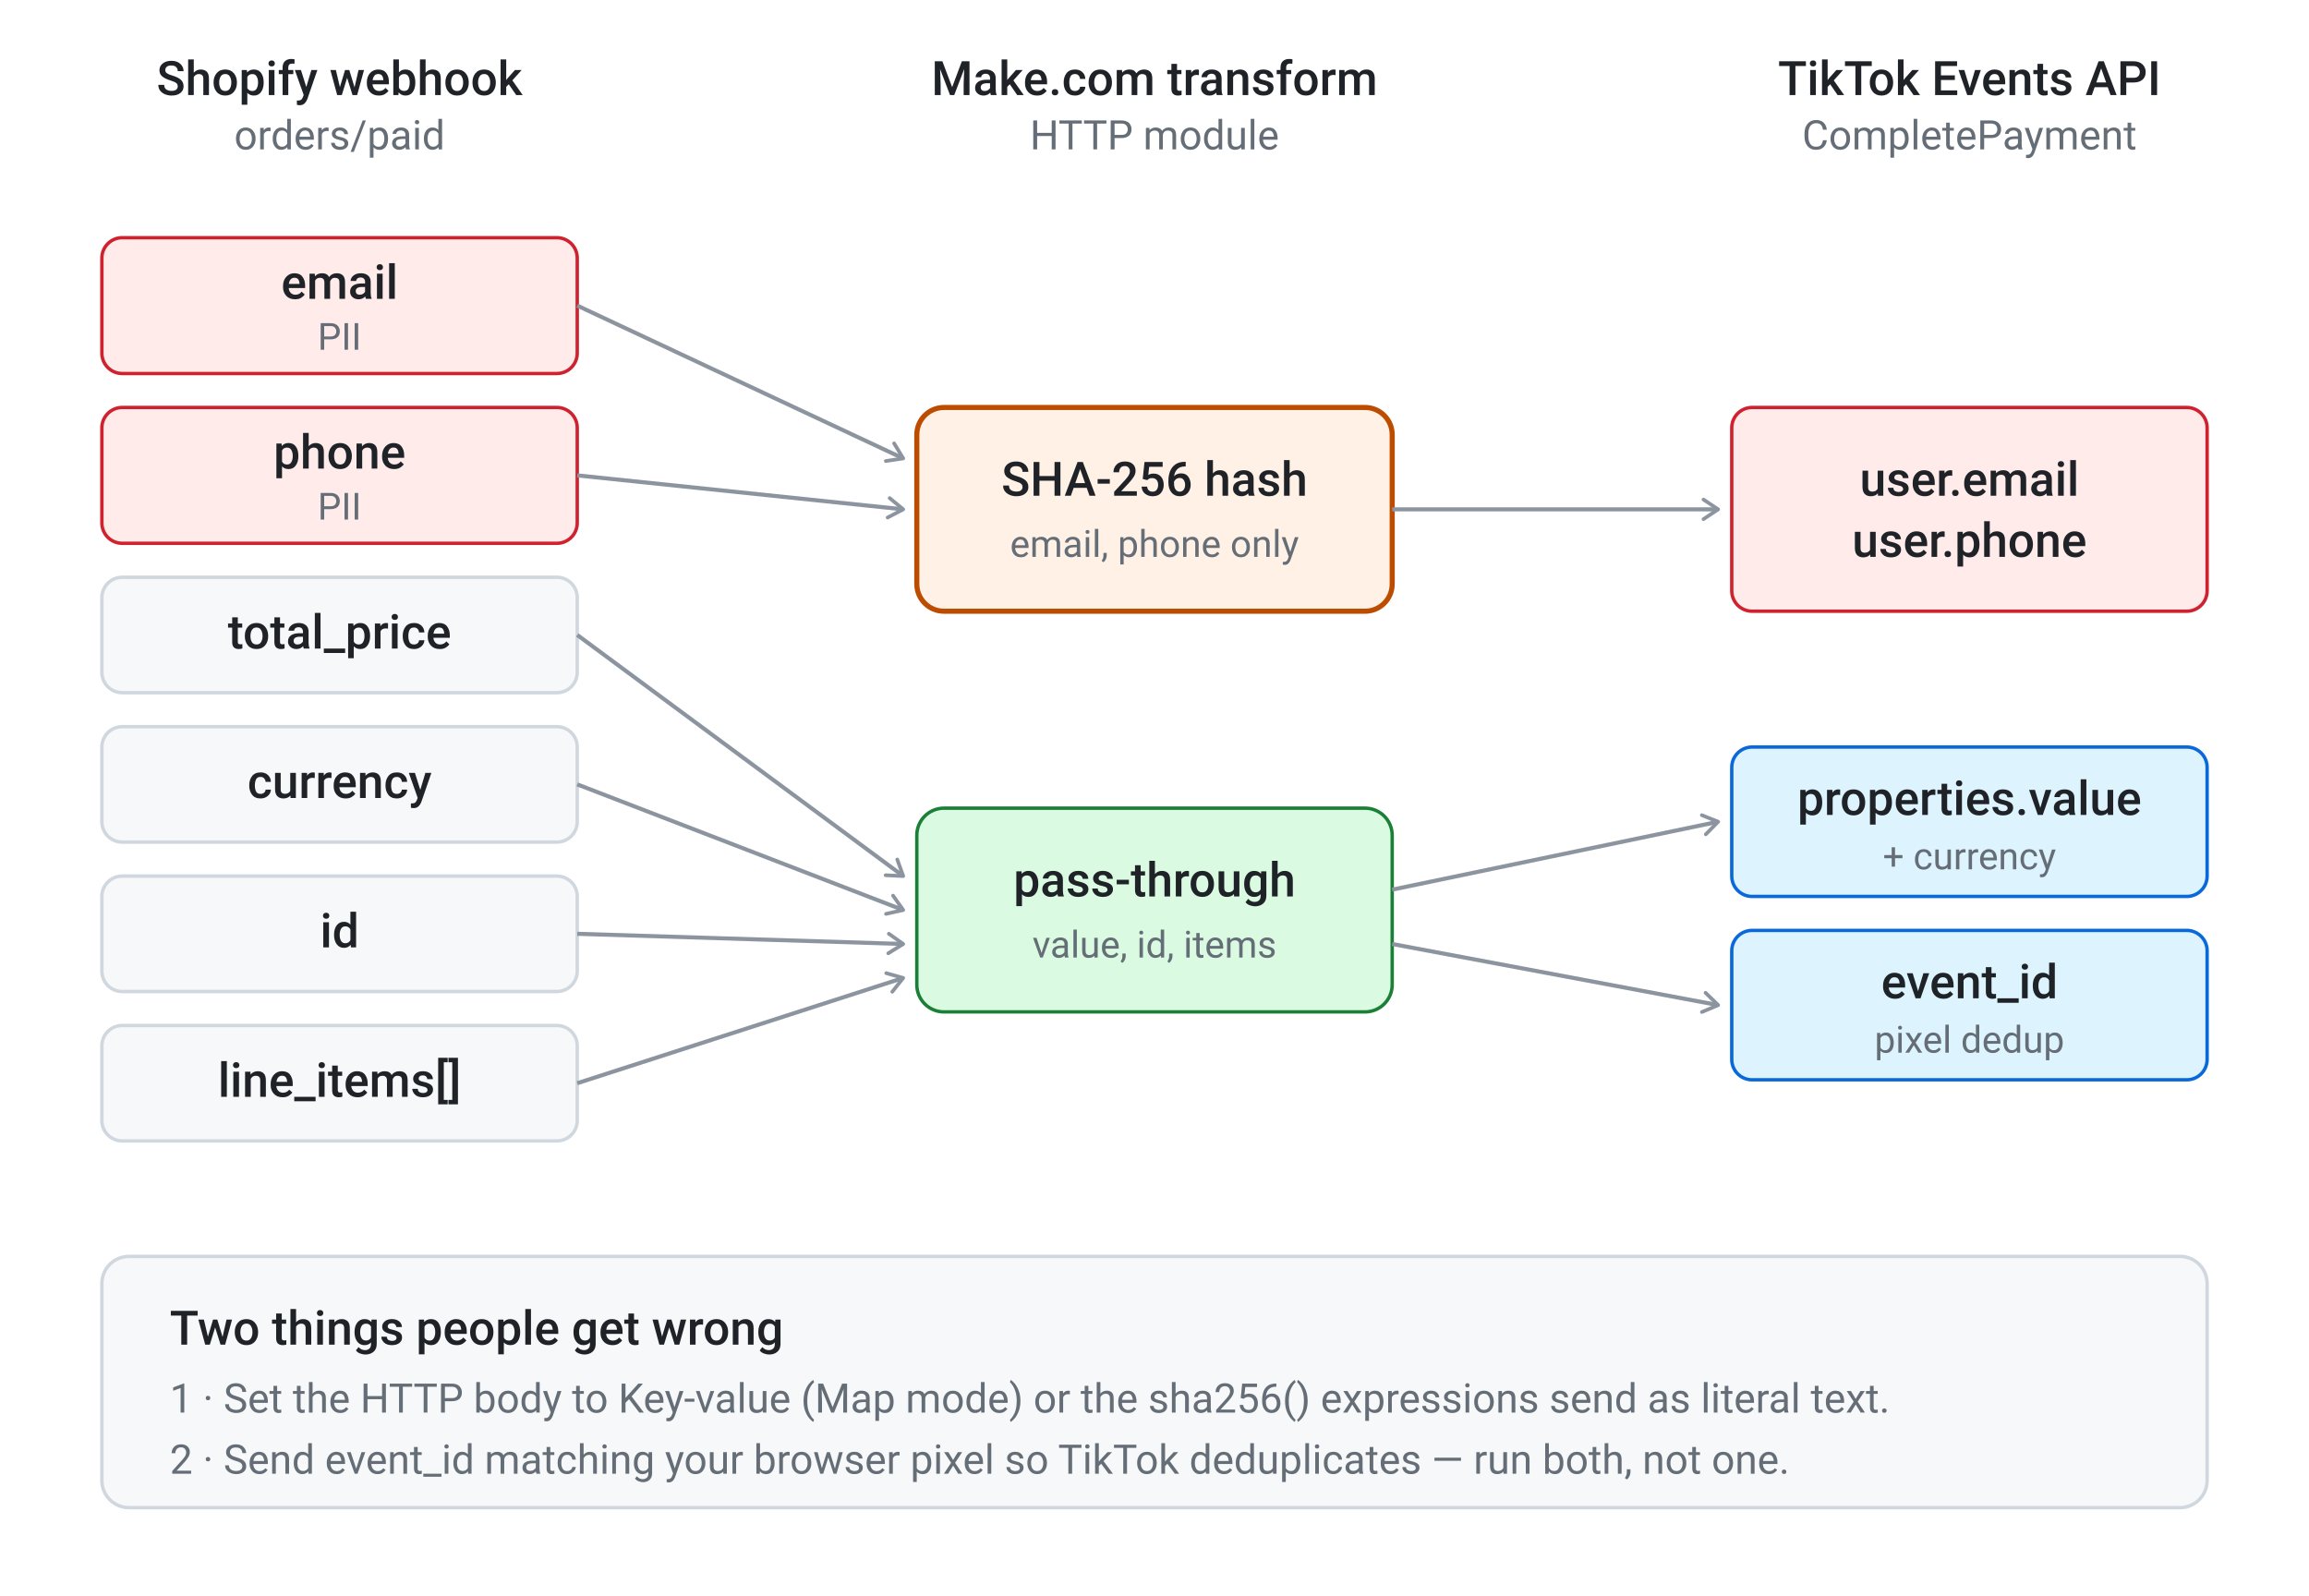
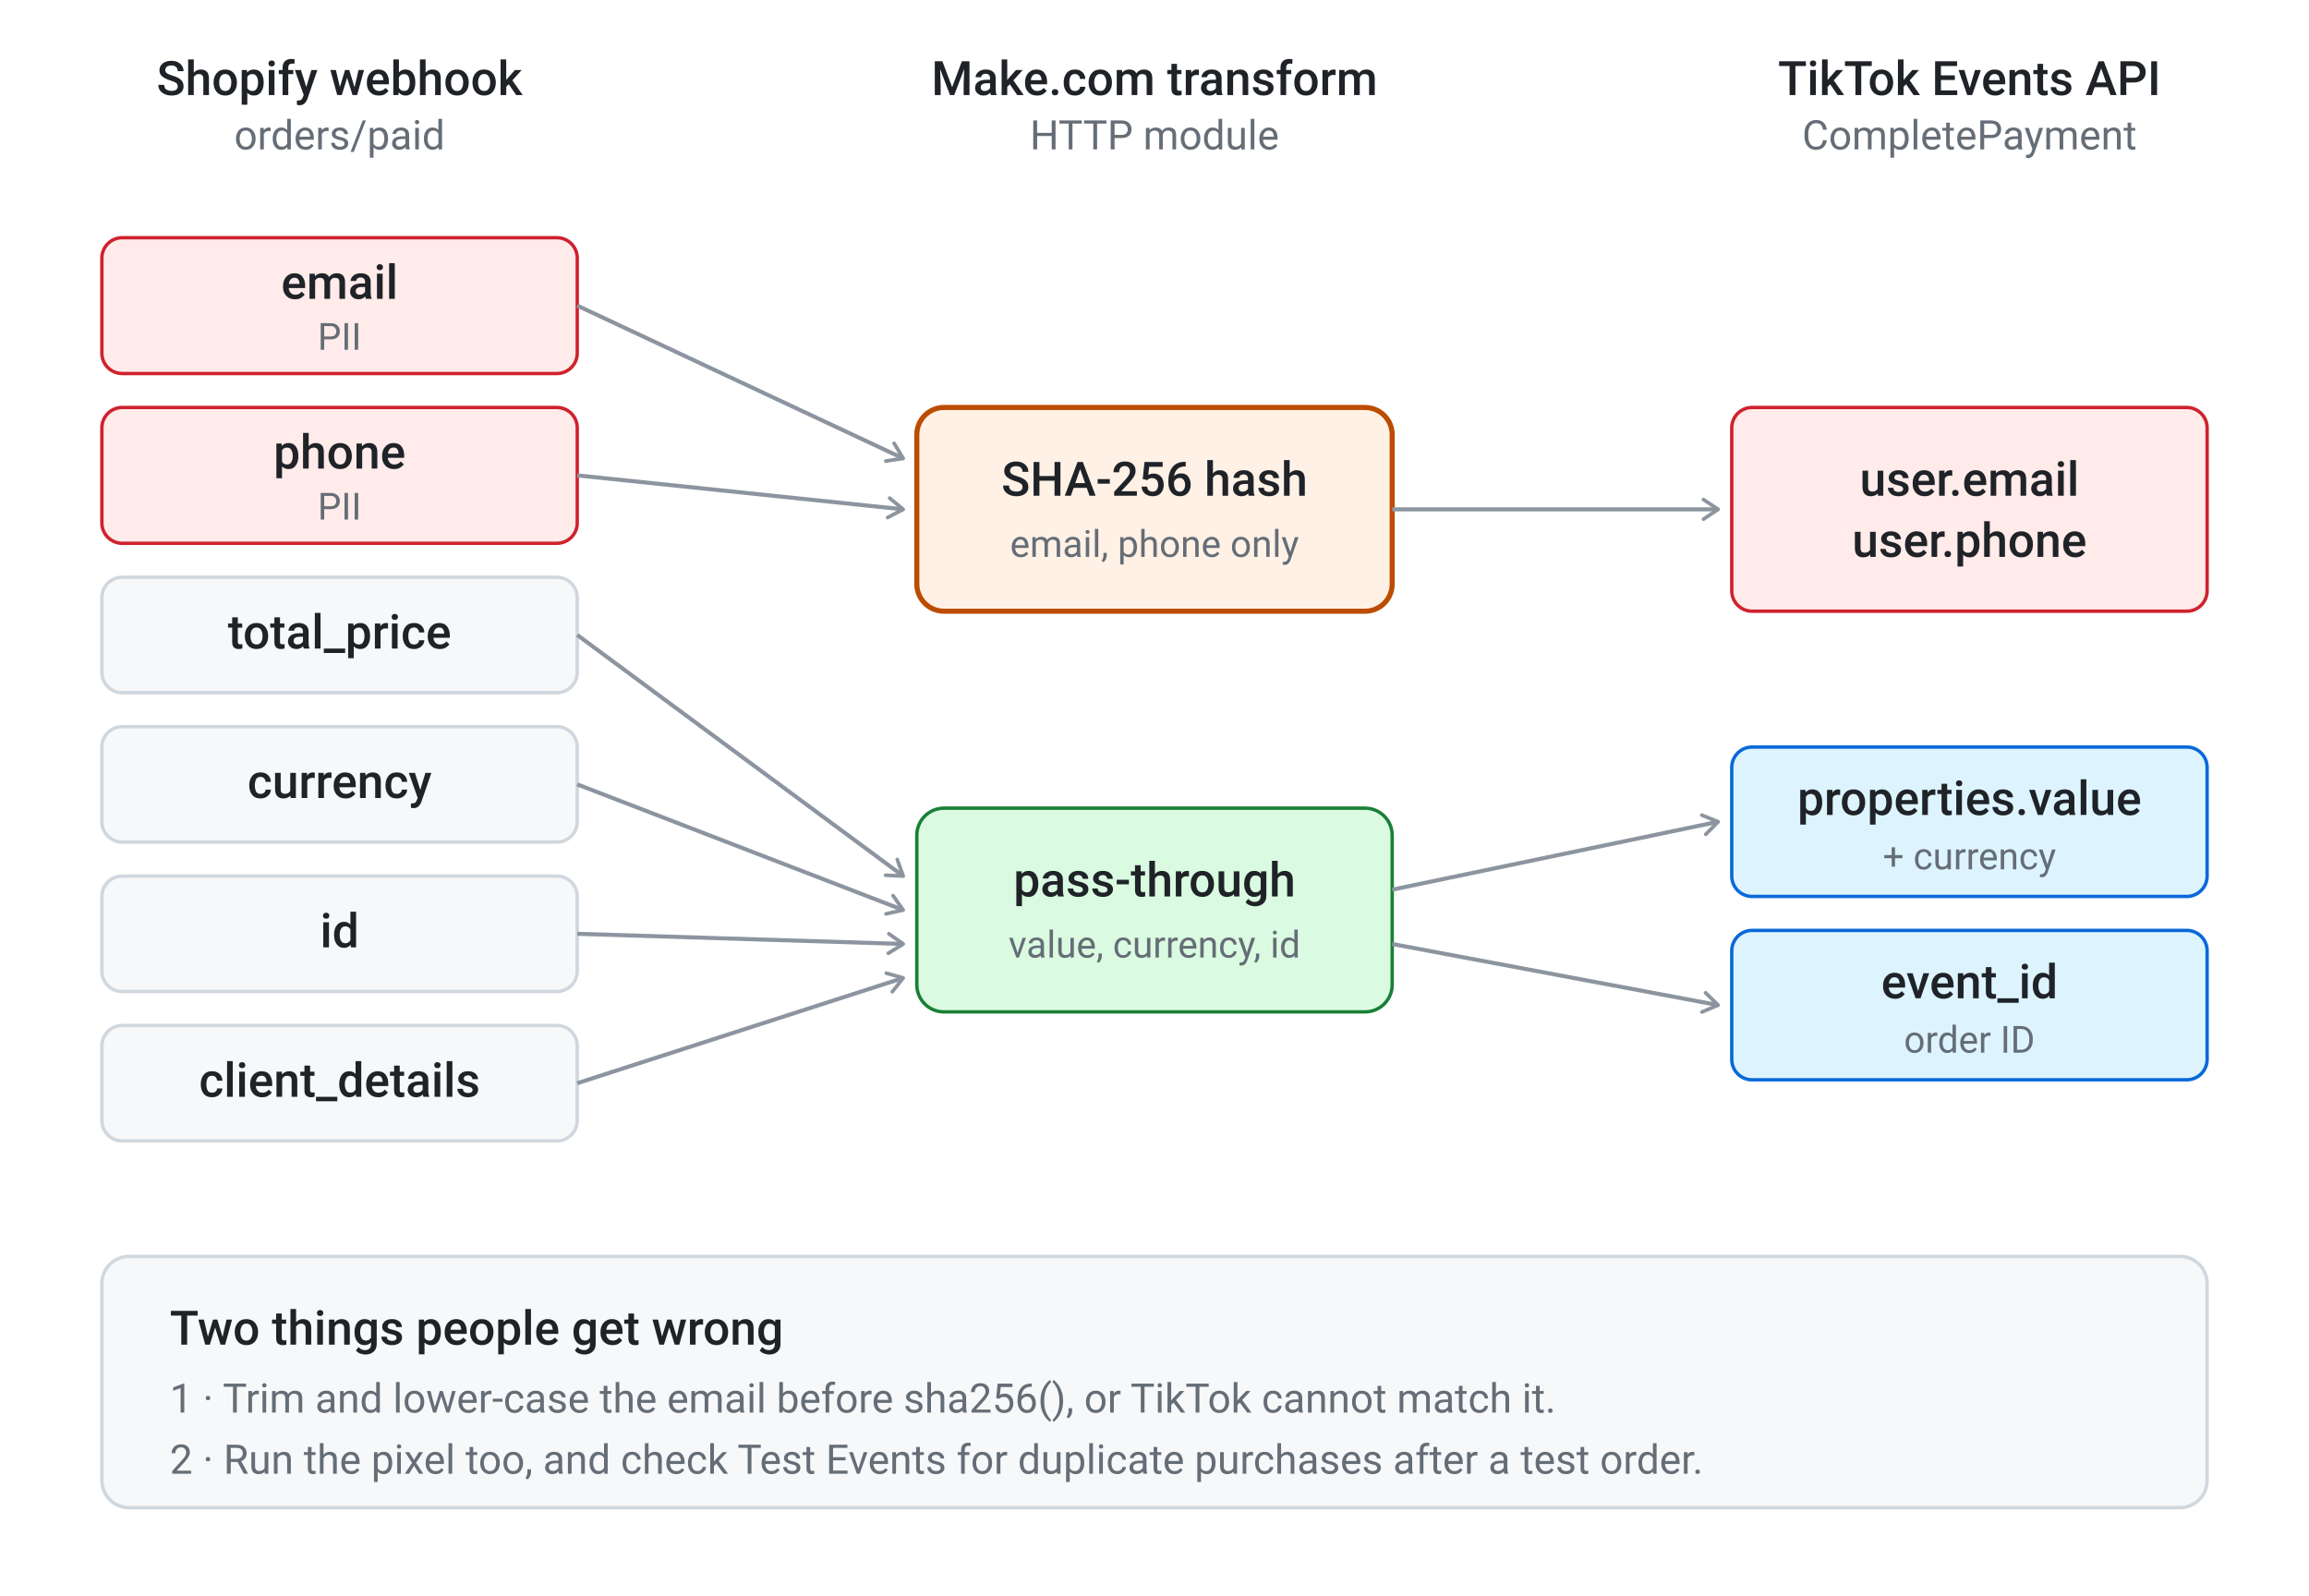
<svg xmlns="http://www.w3.org/2000/svg" width="680" height="470" viewBox="0 0 680 470" font-family="-apple-system, BlinkMacSystemFont, 'Segoe UI', Roboto, sans-serif" role="img" aria-label="Shopify to TikTok Events API field mapping with SHA-256 hashing">
  <style>
  text { fill: #1f2328; }
  .sub { fill: #656d76; }
  .hashfill { fill: #fff1e5; stroke: #bc4c00; }
  .passfill { fill: #dafbe1; stroke: #1a7f37; }
  .piifill  { fill: #ffebe9; stroke: #cf222e; }
  .neutral  { fill: #f6f8fa; stroke: #d0d7de; }
  .ttfill   { fill: #ddf4ff; stroke: #0969da; }
  line { stroke: #8c959f; stroke-width: 1.2; }
  @media (prefers-color-scheme: dark) {
    text { fill: #e6edf3; } .sub { fill: #8b949e; }
    .hashfill { fill: #271810; stroke: #db6d28; }
    .passfill { fill: #0f2417; stroke: #2ea043; }
    .piifill  { fill: #2d1313; stroke: #f85149; }
    .neutral  { fill: #161b22; stroke: #30363d; }
    .ttfill   { fill: #0c2d4a; stroke: #388bfd; }
    line { stroke: #6e7681; }
  }
</style>
  <defs>
    <marker id="arrow" viewBox="0 0 10 10" refX="8" refY="5" markerWidth="6" markerHeight="6" orient="auto-start-reverse">
      <path d="M2 1L8 5L2 9" fill="none" stroke="context-stroke" stroke-width="1.5" stroke-linecap="round" stroke-linejoin="round" />
    </marker>
  </defs>
  <text x="100" y="28" text-anchor="middle" font-weight="500" font-size="14">Shopify webhook</text>
  <text x="100" y="44" text-anchor="middle" font-size="12" class="sub">orders/paid</text>
  <text x="340" y="28" text-anchor="middle" font-weight="500" font-size="14">Make.com transform</text>
  <text x="340" y="44" text-anchor="middle" font-size="12" class="sub">HTTP module</text>
  <text x="580" y="28" text-anchor="middle" font-weight="500" font-size="14">TikTok Events API</text>
  <text x="580" y="44" text-anchor="middle" font-size="12" class="sub">CompletePayment</text>
  <rect x="30" y="70" width="140" height="40" rx="6" class="piifill" stroke-width="1" />
  <text x="100" y="88" text-anchor="middle" font-weight="500" font-size="14">email</text>
  <text x="100" y="103" text-anchor="middle" font-size="11" class="sub">PII</text>
  <rect x="30" y="120" width="140" height="40" rx="6" class="piifill" stroke-width="1" />
  <text x="100" y="138" text-anchor="middle" font-weight="500" font-size="14">phone</text>
  <text x="100" y="153" text-anchor="middle" font-size="11" class="sub">PII</text>
  <rect x="30" y="170" width="140" height="34" rx="6" class="neutral" stroke-width="1" />
  <text x="100" y="191" text-anchor="middle" font-weight="500" font-size="14">total_price</text>
  <rect x="30" y="214" width="140" height="34" rx="6" class="neutral" stroke-width="1" />
  <text x="100" y="235" text-anchor="middle" font-weight="500" font-size="14">currency</text>
  <rect x="30" y="258" width="140" height="34" rx="6" class="neutral" stroke-width="1" />
  <text x="100" y="279" text-anchor="middle" font-weight="500" font-size="14">id</text>
  <rect x="30" y="302" width="140" height="34" rx="6" class="neutral" stroke-width="1" />
-   <text x="100" y="323" text-anchor="middle" font-weight="500" font-size="14">line_items[]</text>
+   <text x="100" y="323" text-anchor="middle" font-weight="500" font-size="14">client_details</text>
  <rect x="270" y="120" width="140" height="60" rx="8" class="hashfill" stroke-width="1.5" />
  <text x="340" y="146" text-anchor="middle" font-weight="500" font-size="14">SHA-256 hash</text>
  <text x="340" y="164" text-anchor="middle" font-size="11" class="sub">email, phone only</text>
  <rect x="270" y="238" width="140" height="60" rx="8" class="passfill" stroke-width="1" />
  <text x="340" y="264" text-anchor="middle" font-weight="500" font-size="14">pass-through</text>
-   <text x="340" y="282" text-anchor="middle" font-size="11" class="sub">value, id, items</text>
+   <text x="340" y="282" text-anchor="middle" font-size="11" class="sub">value, currency, id</text>
  <rect x="510" y="120" width="140" height="60" rx="6" class="piifill" stroke-width="1" />
  <text x="580" y="146" text-anchor="middle" font-weight="500" font-size="14">user.email</text>
  <text x="580" y="164" text-anchor="middle" font-weight="500" font-size="14">user.phone</text>
  <rect x="510" y="220" width="140" height="44" rx="6" class="ttfill" stroke-width="1" />
  <text x="580" y="240" text-anchor="middle" font-weight="500" font-size="14">properties.value</text>
  <text x="580" y="256" text-anchor="middle" font-size="11" class="sub">+ currency</text>
  <rect x="510" y="274" width="140" height="44" rx="6" class="ttfill" stroke-width="1" />
  <text x="580" y="294" text-anchor="middle" font-weight="500" font-size="14">event_id</text>
-   <text x="580" y="310" text-anchor="middle" font-size="11" class="sub">pixel dedup</text>
+   <text x="580" y="310" text-anchor="middle" font-size="11" class="sub">order ID</text>
  <line x1="170" y1="90" x2="266" y2="135" marker-end="url(#arrow)" />
  <line x1="170" y1="140" x2="266" y2="150" marker-end="url(#arrow)" />
  <line x1="170" y1="187" x2="266" y2="258" marker-end="url(#arrow)" />
  <line x1="170" y1="231" x2="266" y2="268" marker-end="url(#arrow)" />
  <line x1="170" y1="275" x2="266" y2="278" marker-end="url(#arrow)" />
  <line x1="170" y1="319" x2="266" y2="288" marker-end="url(#arrow)" />
  <line x1="410" y1="150" x2="506" y2="150" marker-end="url(#arrow)" />
  <line x1="410" y1="262" x2="506" y2="242" marker-end="url(#arrow)" />
  <line x1="410" y1="278" x2="506" y2="296" marker-end="url(#arrow)" />
  <rect x="30" y="370" width="620" height="74" rx="8" class="neutral" stroke-width="1" />
  <text x="50" y="396" font-weight="500" font-size="14">Two things people get wrong</text>
-   <text x="50" y="416" font-size="12" class="sub">1 · Set the HTTP body to Key-value (Map mode) or the sha256() expressions send as literal text.</text>
-   <text x="50" y="434" font-size="12" class="sub">2 · Send event_id matching your browser pixel so TikTok deduplicates — run both, not one.</text>
+   <text x="50" y="416" font-size="12" class="sub">1 · Trim and lower-case the email before sha256(), or TikTok cannot match it.</text>
+   <text x="50" y="434" font-size="12" class="sub">2 · Run the pixel too, and check Test Events for duplicate purchases after a test order.</text>
</svg>
